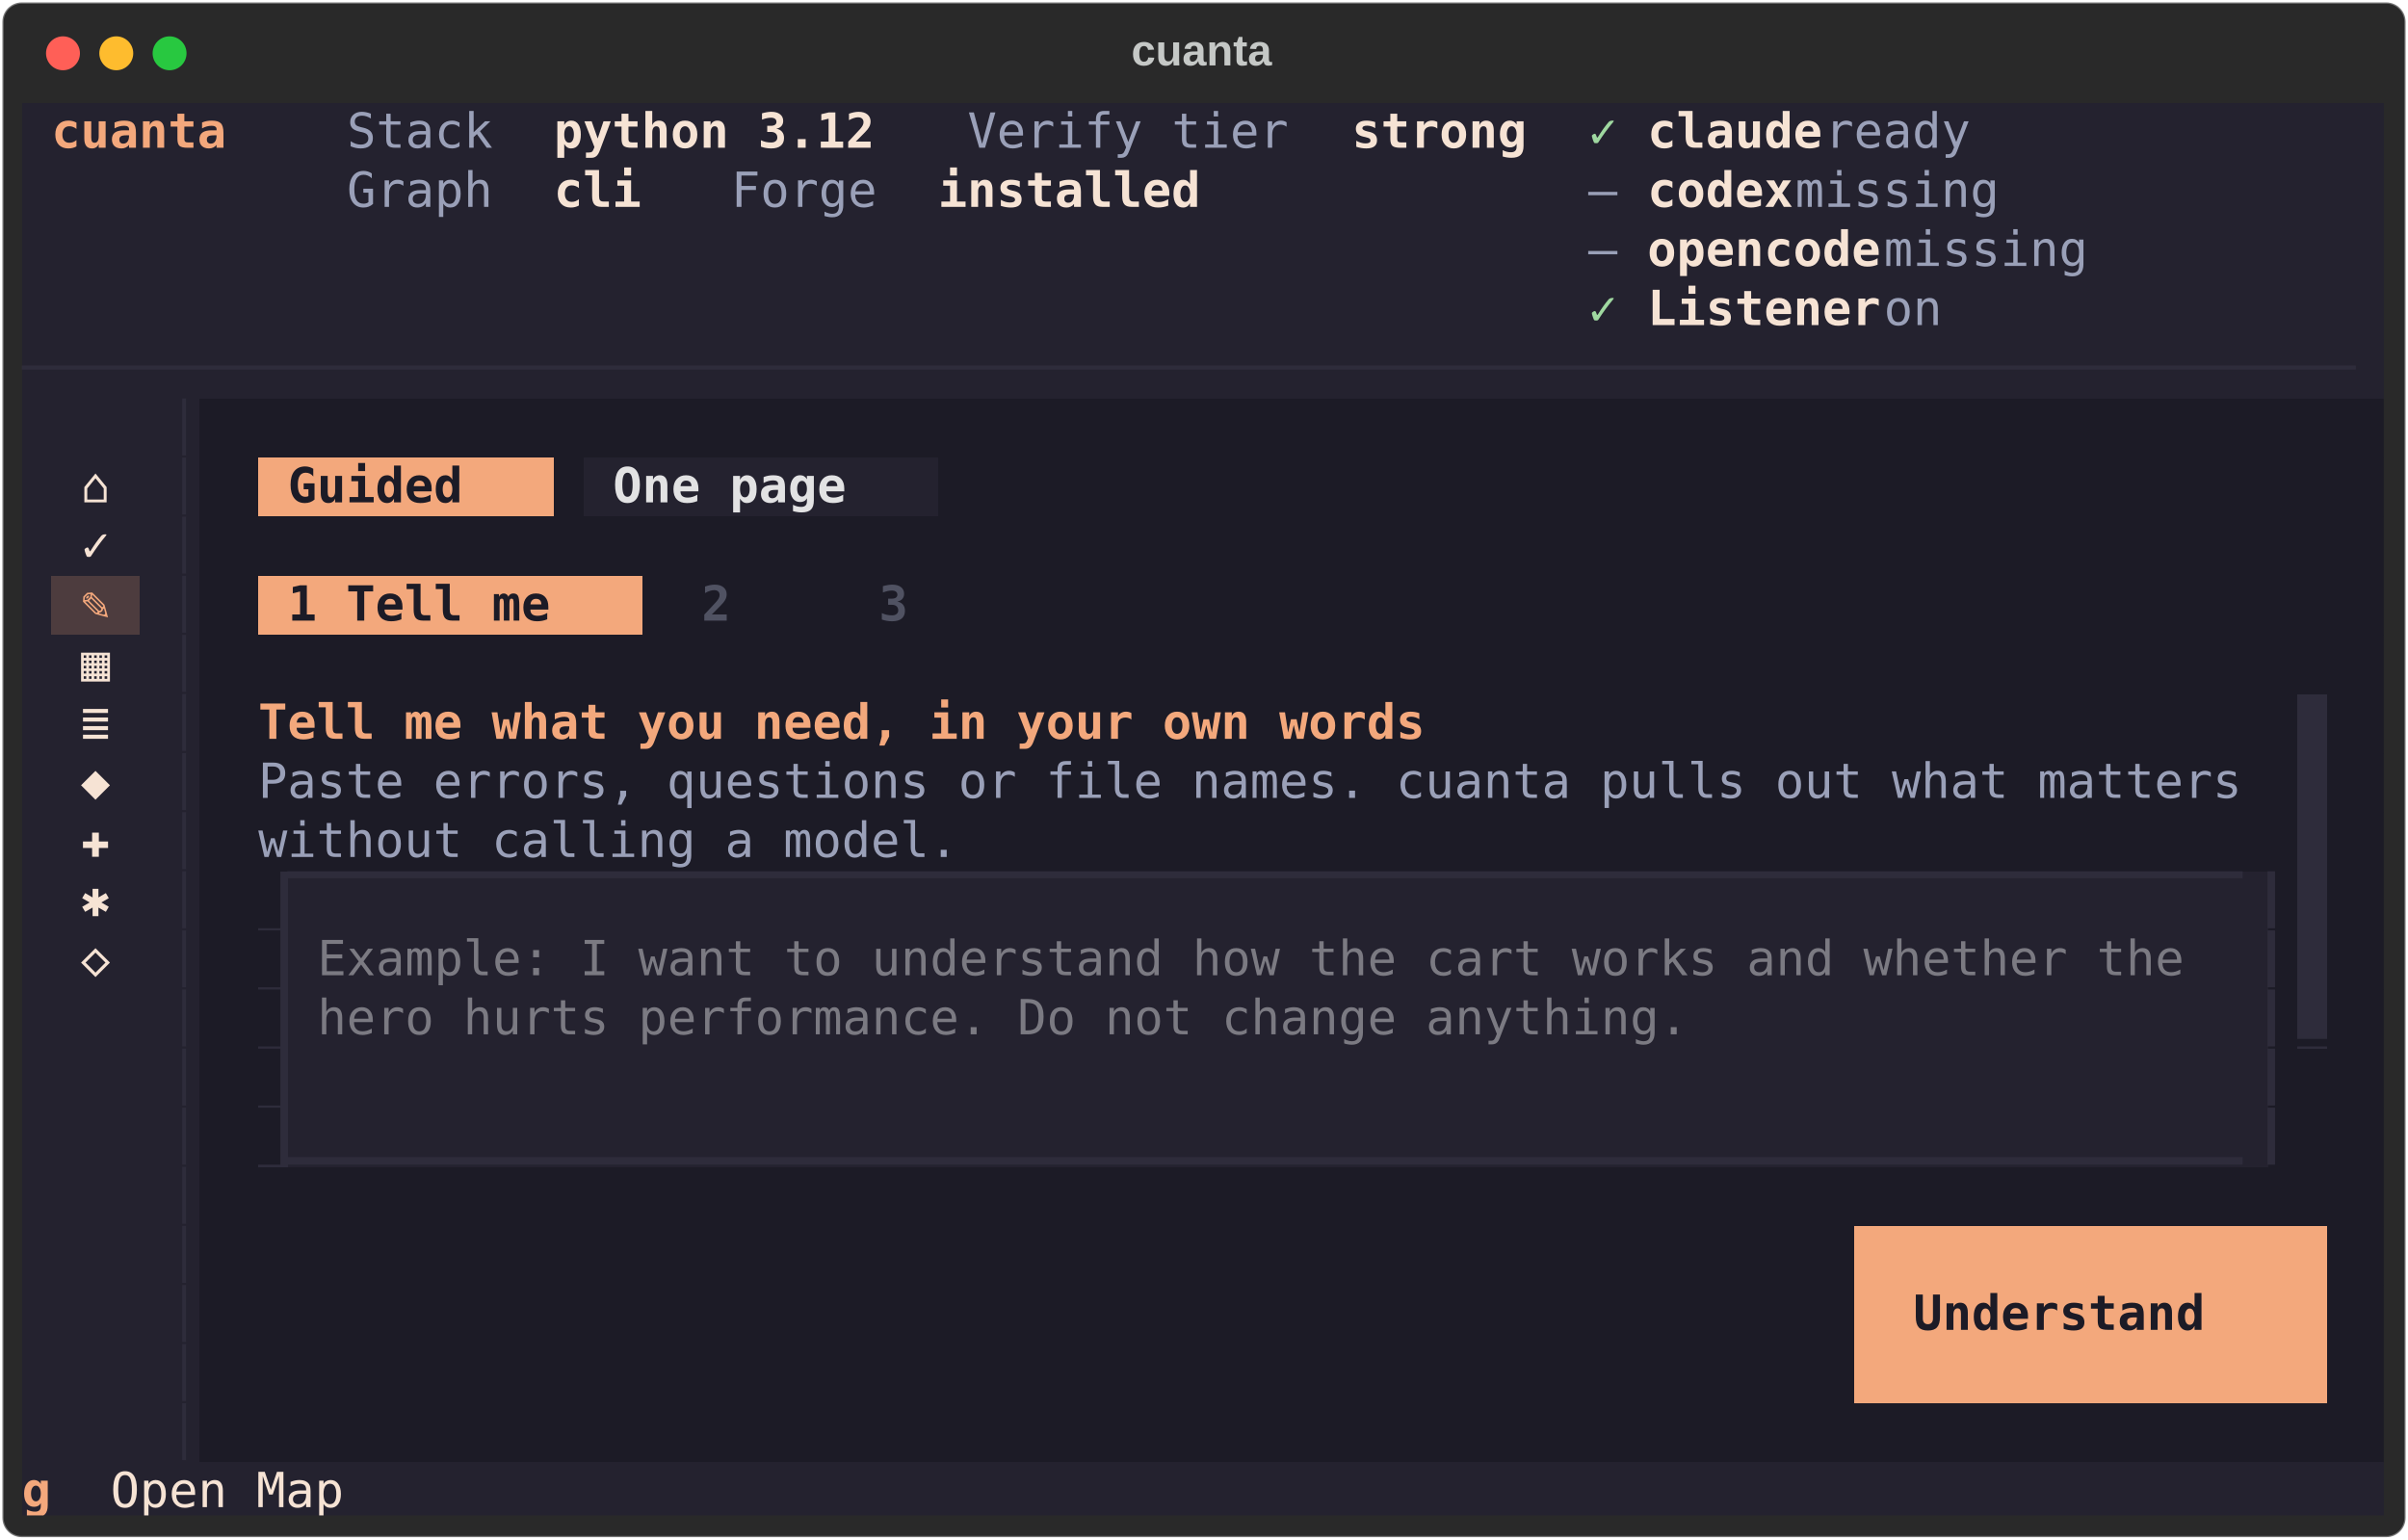
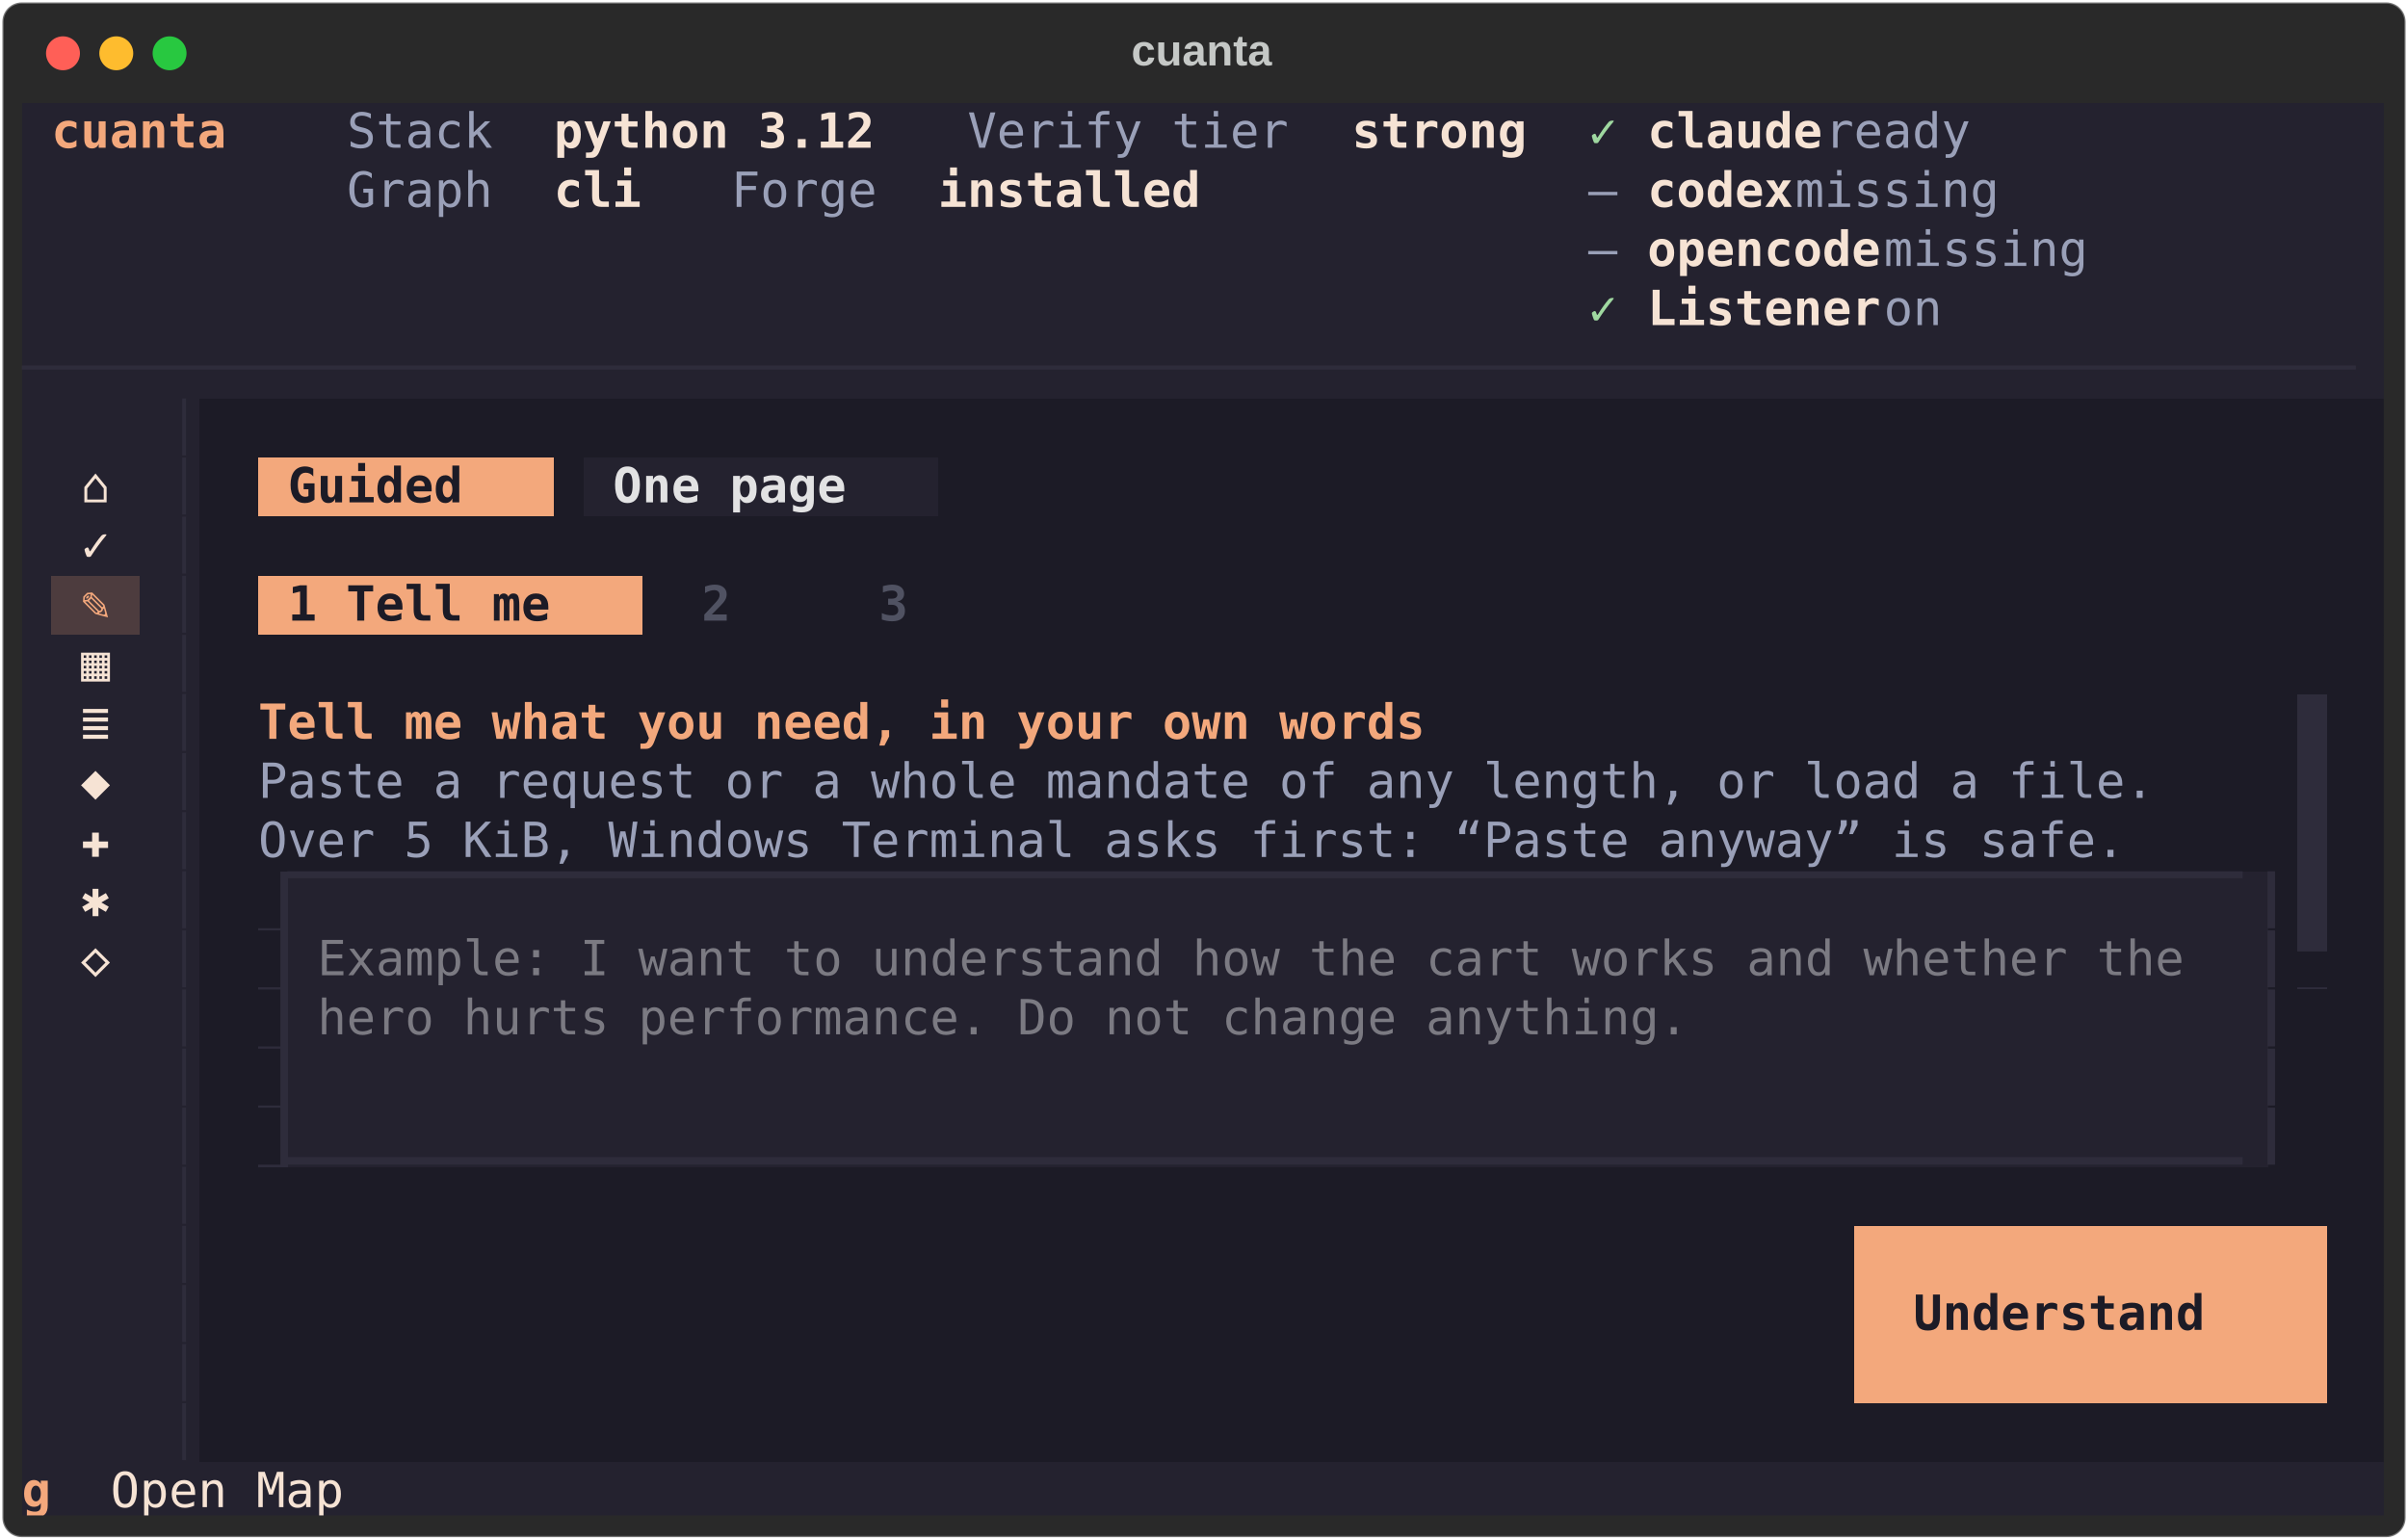
<svg xmlns="http://www.w3.org/2000/svg" class="rich-terminal" viewBox="0 0 994 635.6">
  <style>

    @font-face {
        font-family: "Fira Code";
        src: local("FiraCode-Regular"),
                url("https://cdnjs.cloudflare.com/ajax/libs/firacode/6.2.0/woff2/FiraCode-Regular.woff2") format("woff2"),
                url("https://cdnjs.cloudflare.com/ajax/libs/firacode/6.2.0/woff/FiraCode-Regular.woff") format("woff");
        font-style: normal;
        font-weight: 400;
    }
    @font-face {
        font-family: "Fira Code";
        src: local("FiraCode-Bold"),
                url("https://cdnjs.cloudflare.com/ajax/libs/firacode/6.2.0/woff2/FiraCode-Bold.woff2") format("woff2"),
                url("https://cdnjs.cloudflare.com/ajax/libs/firacode/6.2.0/woff/FiraCode-Bold.woff") format("woff");
        font-style: bold;
        font-weight: 700;
    }

    .terminal-matrix {
        font-family: Fira Code, monospace;
        font-size: 20px;
        line-height: 24.4px;
        font-variant-east-asian: full-width;
    }

    .terminal-title {
        font-size: 18px;
        font-weight: bold;
        font-family: arial;
    }

    .terminal-r1 { fill: #c5c8c6 }
.terminal-r2 { fill: #f3a87c;font-weight: bold }
.terminal-r3 { fill: #9aa0b8 }
.terminal-r4 { fill: #f6e3d4;font-weight: bold }
.terminal-r5 { fill: #f6e3d4 }
.terminal-r6 { fill: #9fd8a0 }
.terminal-r7 { fill: #2e2c3b }
.terminal-r8 { fill: #1c1b26;font-weight: bold }
.terminal-r9 { fill: #e2e2e3;font-weight: bold }
.terminal-r10 { fill: #505262;font-weight: bold }
.terminal-r11 { fill: #1c1b26 }
.terminal-r12 { fill: #7b7a82 }
.terminal-r13 { fill: #ee8a94 }
.terminal-r14 { fill: #f4a87c;font-weight: bold }
    </style>
  <defs>
    <clipPath id="terminal-clip-terminal">
      <rect x="0" y="0" width="975.0" height="584.6" />
    </clipPath>
    <clipPath id="terminal-line-0">
      <rect x="0" y="1.5" width="976" height="24.65" />
    </clipPath>
    <clipPath id="terminal-line-1">
      <rect x="0" y="25.9" width="976" height="24.65" />
    </clipPath>
    <clipPath id="terminal-line-2">
      <rect x="0" y="50.3" width="976" height="24.65" />
    </clipPath>
    <clipPath id="terminal-line-3">
      <rect x="0" y="74.7" width="976" height="24.65" />
    </clipPath>
    <clipPath id="terminal-line-4">
      <rect x="0" y="99.1" width="976" height="24.65" />
    </clipPath>
    <clipPath id="terminal-line-5">
      <rect x="0" y="123.5" width="976" height="24.65" />
    </clipPath>
    <clipPath id="terminal-line-6">
      <rect x="0" y="147.9" width="976" height="24.65" />
    </clipPath>
    <clipPath id="terminal-line-7">
      <rect x="0" y="172.3" width="976" height="24.65" />
    </clipPath>
    <clipPath id="terminal-line-8">
      <rect x="0" y="196.7" width="976" height="24.65" />
    </clipPath>
    <clipPath id="terminal-line-9">
      <rect x="0" y="221.1" width="976" height="24.65" />
    </clipPath>
    <clipPath id="terminal-line-10">
      <rect x="0" y="245.5" width="976" height="24.65" />
    </clipPath>
    <clipPath id="terminal-line-11">
      <rect x="0" y="269.9" width="976" height="24.65" />
    </clipPath>
    <clipPath id="terminal-line-12">
      <rect x="0" y="294.3" width="976" height="24.65" />
    </clipPath>
    <clipPath id="terminal-line-13">
      <rect x="0" y="318.7" width="976" height="24.65" />
    </clipPath>
    <clipPath id="terminal-line-14">
      <rect x="0" y="343.1" width="976" height="24.65" />
    </clipPath>
    <clipPath id="terminal-line-15">
      <rect x="0" y="367.5" width="976" height="24.65" />
    </clipPath>
    <clipPath id="terminal-line-16">
      <rect x="0" y="391.9" width="976" height="24.65" />
    </clipPath>
    <clipPath id="terminal-line-17">
      <rect x="0" y="416.3" width="976" height="24.65" />
    </clipPath>
    <clipPath id="terminal-line-18">
      <rect x="0" y="440.7" width="976" height="24.65" />
    </clipPath>
    <clipPath id="terminal-line-19">
      <rect x="0" y="465.1" width="976" height="24.65" />
    </clipPath>
    <clipPath id="terminal-line-20">
      <rect x="0" y="489.5" width="976" height="24.65" />
    </clipPath>
    <clipPath id="terminal-line-21">
      <rect x="0" y="513.9" width="976" height="24.65" />
    </clipPath>
    <clipPath id="terminal-line-22">
      <rect x="0" y="538.3" width="976" height="24.65" />
    </clipPath>
  </defs>
  <rect fill="#292929" stroke="rgba(255,255,255,0.35)" stroke-width="1" x="1" y="1" width="992" height="633.6" rx="8" />
  <text class="terminal-title" fill="#c5c8c6" text-anchor="middle" x="496" y="27">cuanta</text>
  <g transform="translate(26,22)">
    <circle cx="0" cy="0" r="7" fill="#ff5f57" />
    <circle cx="22" cy="0" r="7" fill="#febc2e" />
    <circle cx="44" cy="0" r="7" fill="#28c840" />
  </g>
  <g transform="translate(9, 41)" clip-path="url(#terminal-clip-terminal)">
    <rect fill="#24222f" x="0" y="1.5" width="12.2" height="24.65" shape-rendering="crispEdges" />
    <rect fill="#24222f" x="12.2" y="1.5" width="73.2" height="24.65" shape-rendering="crispEdges" />
    <rect fill="#24222f" x="85.4" y="1.5" width="48.8" height="24.65" shape-rendering="crispEdges" />
    <rect fill="#24222f" x="134.2" y="1.5" width="85.4" height="24.65" shape-rendering="crispEdges" />
    <rect fill="#24222f" x="219.6" y="1.5" width="146.4" height="24.65" shape-rendering="crispEdges" />
    <rect fill="#24222f" x="366" y="1.5" width="24.4" height="24.65" shape-rendering="crispEdges" />
    <rect fill="#24222f" x="390.4" y="1.5" width="158.6" height="24.65" shape-rendering="crispEdges" />
    <rect fill="#24222f" x="549" y="1.5" width="85.4" height="24.65" shape-rendering="crispEdges" />
    <rect fill="#24222f" x="634.4" y="1.5" width="12.2" height="24.65" shape-rendering="crispEdges" />
    <rect fill="#24222f" x="646.6" y="1.5" width="24.4" height="24.65" shape-rendering="crispEdges" />
    <rect fill="#24222f" x="671" y="1.5" width="73.2" height="24.65" shape-rendering="crispEdges" />
    <rect fill="#24222f" x="744.2" y="1.5" width="85.4" height="24.65" shape-rendering="crispEdges" />
    <rect fill="#24222f" x="829.6" y="1.5" width="146.4" height="24.65" shape-rendering="crispEdges" />
    <rect fill="#24222f" x="0" y="25.9" width="134.2" height="24.65" shape-rendering="crispEdges" />
    <rect fill="#24222f" x="134.2" y="25.9" width="85.4" height="24.65" shape-rendering="crispEdges" />
    <rect fill="#24222f" x="219.6" y="25.9" width="48.8" height="24.65" shape-rendering="crispEdges" />
    <rect fill="#24222f" x="268.4" y="25.9" width="24.4" height="24.65" shape-rendering="crispEdges" />
    <rect fill="#24222f" x="292.8" y="25.9" width="85.4" height="24.65" shape-rendering="crispEdges" />
    <rect fill="#24222f" x="378.2" y="25.9" width="122" height="24.65" shape-rendering="crispEdges" />
    <rect fill="#24222f" x="500.2" y="25.9" width="146.4" height="24.65" shape-rendering="crispEdges" />
    <rect fill="#24222f" x="646.6" y="25.9" width="24.4" height="24.65" shape-rendering="crispEdges" />
    <rect fill="#24222f" x="671" y="25.9" width="61" height="24.65" shape-rendering="crispEdges" />
    <rect fill="#24222f" x="732" y="25.9" width="109.8" height="24.65" shape-rendering="crispEdges" />
    <rect fill="#24222f" x="841.8" y="25.9" width="134.2" height="24.65" shape-rendering="crispEdges" />
    <rect fill="#24222f" x="0" y="50.3" width="134.2" height="24.65" shape-rendering="crispEdges" />
    <rect fill="#24222f" x="134.2" y="50.3" width="512.4" height="24.65" shape-rendering="crispEdges" />
    <rect fill="#24222f" x="646.6" y="50.3" width="24.4" height="24.65" shape-rendering="crispEdges" />
    <rect fill="#24222f" x="671" y="50.3" width="97.6" height="24.65" shape-rendering="crispEdges" />
    <rect fill="#24222f" x="768.6" y="50.3" width="109.8" height="24.65" shape-rendering="crispEdges" />
    <rect fill="#24222f" x="878.4" y="50.3" width="97.6" height="24.65" shape-rendering="crispEdges" />
    <rect fill="#24222f" x="0" y="74.7" width="134.2" height="24.65" shape-rendering="crispEdges" />
    <rect fill="#24222f" x="134.2" y="74.7" width="512.4" height="24.65" shape-rendering="crispEdges" />
    <rect fill="#24222f" x="646.6" y="74.7" width="24.4" height="24.65" shape-rendering="crispEdges" />
    <rect fill="#24222f" x="671" y="74.7" width="97.6" height="24.65" shape-rendering="crispEdges" />
    <rect fill="#24222f" x="768.6" y="74.7" width="48.8" height="24.65" shape-rendering="crispEdges" />
    <rect fill="#24222f" x="817.4" y="74.7" width="158.6" height="24.65" shape-rendering="crispEdges" />
    <rect fill="#24222f" x="0" y="99.1" width="976" height="24.65" shape-rendering="crispEdges" />
    <rect fill="#24222f" x="0" y="123.5" width="61" height="24.65" shape-rendering="crispEdges" />
    <rect fill="#24222f" x="61" y="123.5" width="12.2" height="24.65" shape-rendering="crispEdges" />
    <rect fill="#1c1b26" x="73.2" y="123.5" width="902.8" height="24.65" shape-rendering="crispEdges" />
    <rect fill="#24222f" x="0" y="147.9" width="24.4" height="24.65" shape-rendering="crispEdges" />
    <rect fill="#24222f" x="24.4" y="147.9" width="12.2" height="24.65" shape-rendering="crispEdges" />
    <rect fill="#24222f" x="36.6" y="147.9" width="24.4" height="24.65" shape-rendering="crispEdges" />
    <rect fill="#24222f" x="61" y="147.9" width="12.2" height="24.65" shape-rendering="crispEdges" />
    <rect fill="#1c1b26" x="73.2" y="147.9" width="24.4" height="24.65" shape-rendering="crispEdges" />
    <rect fill="#f3a87c" x="97.6" y="147.9" width="12.2" height="24.65" shape-rendering="crispEdges" />
    <rect fill="#f3a87c" x="109.8" y="147.9" width="97.6" height="24.65" shape-rendering="crispEdges" />
    <rect fill="#f3a87c" x="207.4" y="147.9" width="12.2" height="24.65" shape-rendering="crispEdges" />
    <rect fill="#1c1b26" x="219.6" y="147.9" width="12.2" height="24.65" shape-rendering="crispEdges" />
    <rect fill="#24222f" x="231.8" y="147.9" width="12.2" height="24.65" shape-rendering="crispEdges" />
    <rect fill="#24222f" x="244" y="147.9" width="122" height="24.65" shape-rendering="crispEdges" />
    <rect fill="#24222f" x="366" y="147.9" width="12.2" height="24.65" shape-rendering="crispEdges" />
    <rect fill="#1c1b26" x="378.2" y="147.9" width="597.8" height="24.65" shape-rendering="crispEdges" />
    <rect fill="#24222f" x="0" y="172.3" width="24.4" height="24.65" shape-rendering="crispEdges" />
    <rect fill="#24222f" x="24.4" y="172.3" width="12.2" height="24.65" shape-rendering="crispEdges" />
    <rect fill="#24222f" x="36.6" y="172.3" width="24.4" height="24.65" shape-rendering="crispEdges" />
    <rect fill="#24222f" x="61" y="172.3" width="12.2" height="24.65" shape-rendering="crispEdges" />
    <rect fill="#1c1b26" x="73.2" y="172.3" width="902.8" height="24.65" shape-rendering="crispEdges" />
    <rect fill="#24222f" x="0" y="196.7" width="12.2" height="24.65" shape-rendering="crispEdges" />
    <rect fill="#4d3c3e" x="12.2" y="196.7" width="12.2" height="24.65" shape-rendering="crispEdges" />
    <rect fill="#4d3c3e" x="24.4" y="196.7" width="12.2" height="24.65" shape-rendering="crispEdges" />
    <rect fill="#4d3c3e" x="36.6" y="196.7" width="12.2" height="24.65" shape-rendering="crispEdges" />
    <rect fill="#24222f" x="48.8" y="196.7" width="12.2" height="24.65" shape-rendering="crispEdges" />
    <rect fill="#24222f" x="61" y="196.7" width="12.2" height="24.65" shape-rendering="crispEdges" />
    <rect fill="#1c1b26" x="73.2" y="196.7" width="24.4" height="24.65" shape-rendering="crispEdges" />
    <rect fill="#f3a87c" x="97.6" y="196.7" width="12.2" height="24.65" shape-rendering="crispEdges" />
    <rect fill="#f3a87c" x="109.8" y="196.7" width="134.2" height="24.65" shape-rendering="crispEdges" />
    <rect fill="#f3a87c" x="244" y="196.7" width="12.2" height="24.65" shape-rendering="crispEdges" />
    <rect fill="#1c1b26" x="256.2" y="196.7" width="24.4" height="24.65" shape-rendering="crispEdges" />
    <rect fill="#1c1b26" x="280.6" y="196.7" width="36.6" height="24.65" shape-rendering="crispEdges" />
    <rect fill="#1c1b26" x="317.2" y="196.7" width="36.6" height="24.65" shape-rendering="crispEdges" />
    <rect fill="#1c1b26" x="353.8" y="196.7" width="36.6" height="24.65" shape-rendering="crispEdges" />
    <rect fill="#1c1b26" x="390.4" y="196.7" width="585.6" height="24.65" shape-rendering="crispEdges" />
    <rect fill="#24222f" x="0" y="221.1" width="24.4" height="24.65" shape-rendering="crispEdges" />
    <rect fill="#24222f" x="24.4" y="221.1" width="12.2" height="24.65" shape-rendering="crispEdges" />
    <rect fill="#24222f" x="36.6" y="221.1" width="24.4" height="24.65" shape-rendering="crispEdges" />
    <rect fill="#24222f" x="61" y="221.1" width="12.2" height="24.65" shape-rendering="crispEdges" />
    <rect fill="#1c1b26" x="73.2" y="221.1" width="902.8" height="24.65" shape-rendering="crispEdges" />
    <rect fill="#24222f" x="0" y="245.5" width="24.4" height="24.65" shape-rendering="crispEdges" />
    <rect fill="#24222f" x="24.4" y="245.5" width="12.2" height="24.65" shape-rendering="crispEdges" />
    <rect fill="#24222f" x="36.6" y="245.5" width="24.4" height="24.65" shape-rendering="crispEdges" />
    <rect fill="#24222f" x="61" y="245.5" width="12.2" height="24.65" shape-rendering="crispEdges" />
    <rect fill="#1c1b26" x="73.2" y="245.5" width="24.4" height="24.65" shape-rendering="crispEdges" />
    <rect fill="#1c1b26" x="97.6" y="245.5" width="488" height="24.65" shape-rendering="crispEdges" />
    <rect fill="#1c1b26" x="585.6" y="245.5" width="353.8" height="24.65" shape-rendering="crispEdges" />
    <rect fill="#2e2c3b" x="939.4" y="245.5" width="12.2" height="24.65" shape-rendering="crispEdges" />
    <rect fill="#1c1b26" x="951.6" y="245.5" width="24.4" height="24.65" shape-rendering="crispEdges" />
    <rect fill="#24222f" x="0" y="269.9" width="24.4" height="24.65" shape-rendering="crispEdges" />
    <rect fill="#24222f" x="24.4" y="269.9" width="12.2" height="24.65" shape-rendering="crispEdges" />
    <rect fill="#24222f" x="36.6" y="269.9" width="24.4" height="24.65" shape-rendering="crispEdges" />
    <rect fill="#24222f" x="61" y="269.9" width="12.2" height="24.65" shape-rendering="crispEdges" />
    <rect fill="#1c1b26" x="73.2" y="269.9" width="24.4" height="24.65" shape-rendering="crispEdges" />
-     <rect fill="#1c1b26" x="97.6" y="269.9" width="829.6" height="24.65" shape-rendering="crispEdges" />
-     <rect fill="#1c1b26" x="927.2" y="269.9" width="12.2" height="24.65" shape-rendering="crispEdges" />
+     <rect fill="#1c1b26" x="97.6" y="269.9" width="793" height="24.65" shape-rendering="crispEdges" />
+     <rect fill="#1c1b26" x="890.6" y="269.9" width="48.8" height="24.65" shape-rendering="crispEdges" />
    <rect fill="#2e2c3b" x="939.4" y="269.9" width="12.2" height="24.65" shape-rendering="crispEdges" />
    <rect fill="#1c1b26" x="951.6" y="269.9" width="24.4" height="24.65" shape-rendering="crispEdges" />
    <rect fill="#24222f" x="0" y="294.3" width="24.4" height="24.65" shape-rendering="crispEdges" />
    <rect fill="#24222f" x="24.4" y="294.3" width="12.2" height="24.65" shape-rendering="crispEdges" />
    <rect fill="#24222f" x="36.6" y="294.3" width="24.4" height="24.65" shape-rendering="crispEdges" />
    <rect fill="#24222f" x="61" y="294.3" width="12.2" height="24.65" shape-rendering="crispEdges" />
    <rect fill="#1c1b26" x="73.2" y="294.3" width="24.4" height="24.65" shape-rendering="crispEdges" />
-     <rect fill="#1c1b26" x="97.6" y="294.3" width="292.8" height="24.65" shape-rendering="crispEdges" />
-     <rect fill="#1c1b26" x="390.4" y="294.3" width="549" height="24.65" shape-rendering="crispEdges" />
+     <rect fill="#1c1b26" x="97.6" y="294.3" width="780.8" height="24.65" shape-rendering="crispEdges" />
+     <rect fill="#1c1b26" x="878.4" y="294.3" width="61" height="24.65" shape-rendering="crispEdges" />
    <rect fill="#2e2c3b" x="939.4" y="294.3" width="12.2" height="24.65" shape-rendering="crispEdges" />
    <rect fill="#1c1b26" x="951.6" y="294.3" width="24.4" height="24.65" shape-rendering="crispEdges" />
    <rect fill="#24222f" x="0" y="318.7" width="24.4" height="24.65" shape-rendering="crispEdges" />
    <rect fill="#24222f" x="24.4" y="318.7" width="12.2" height="24.65" shape-rendering="crispEdges" />
    <rect fill="#24222f" x="36.6" y="318.7" width="24.4" height="24.65" shape-rendering="crispEdges" />
    <rect fill="#24222f" x="61" y="318.7" width="12.2" height="24.65" shape-rendering="crispEdges" />
    <rect fill="#1c1b26" x="73.2" y="318.7" width="24.4" height="24.65" shape-rendering="crispEdges" />
    <rect fill="#2e2c3b" x="97.6" y="318.7" width="12.2" height="24.65" shape-rendering="crispEdges" />
    <rect fill="#24222f" x="109.8" y="318.7" width="817.4" height="24.65" shape-rendering="crispEdges" />
    <rect fill="#1c1b26" x="927.2" y="318.7" width="12.2" height="24.65" shape-rendering="crispEdges" />
    <rect fill="#2e2c3b" x="939.4" y="318.7" width="12.2" height="24.65" shape-rendering="crispEdges" />
    <rect fill="#1c1b26" x="951.6" y="318.7" width="24.4" height="24.65" shape-rendering="crispEdges" />
    <rect fill="#24222f" x="0" y="343.1" width="24.4" height="24.65" shape-rendering="crispEdges" />
    <rect fill="#24222f" x="24.4" y="343.1" width="12.2" height="24.65" shape-rendering="crispEdges" />
    <rect fill="#24222f" x="36.6" y="343.1" width="24.4" height="24.65" shape-rendering="crispEdges" />
    <rect fill="#24222f" x="61" y="343.1" width="12.2" height="24.65" shape-rendering="crispEdges" />
    <rect fill="#1c1b26" x="73.2" y="343.1" width="24.4" height="24.65" shape-rendering="crispEdges" />
    <rect fill="#2e2c3b" x="97.6" y="343.1" width="12.2" height="24.65" shape-rendering="crispEdges" />
    <rect fill="#24222f" x="109.8" y="343.1" width="12.2" height="24.65" shape-rendering="crispEdges" />
    <rect fill="#24222f" x="122" y="343.1" width="780.8" height="24.65" shape-rendering="crispEdges" />
    <rect fill="#24222f" x="902.8" y="343.1" width="24.4" height="24.65" shape-rendering="crispEdges" />
    <rect fill="#1c1b26" x="927.2" y="343.1" width="12.2" height="24.65" shape-rendering="crispEdges" />
    <rect fill="#2e2c3b" x="939.4" y="343.1" width="12.2" height="24.65" shape-rendering="crispEdges" />
    <rect fill="#1c1b26" x="951.6" y="343.1" width="24.4" height="24.65" shape-rendering="crispEdges" />
    <rect fill="#24222f" x="0" y="367.5" width="61" height="24.65" shape-rendering="crispEdges" />
    <rect fill="#24222f" x="61" y="367.5" width="12.2" height="24.65" shape-rendering="crispEdges" />
    <rect fill="#1c1b26" x="73.2" y="367.5" width="24.4" height="24.65" shape-rendering="crispEdges" />
    <rect fill="#2e2c3b" x="97.6" y="367.5" width="12.2" height="24.65" shape-rendering="crispEdges" />
    <rect fill="#24222f" x="109.8" y="367.5" width="12.2" height="24.65" shape-rendering="crispEdges" />
    <rect fill="#24222f" x="122" y="367.5" width="573.4" height="24.65" shape-rendering="crispEdges" />
    <rect fill="#24222f" x="695.4" y="367.5" width="231.8" height="24.65" shape-rendering="crispEdges" />
    <rect fill="#1c1b26" x="927.2" y="367.5" width="12.2" height="24.65" shape-rendering="crispEdges" />
-     <rect fill="#2e2c3b" x="939.4" y="367.5" width="12.2" height="24.65" shape-rendering="crispEdges" />
+     <rect fill="#1c1b26" x="939.4" y="367.5" width="12.2" height="24.65" shape-rendering="crispEdges" />
    <rect fill="#1c1b26" x="951.6" y="367.5" width="24.4" height="24.65" shape-rendering="crispEdges" />
    <rect fill="#24222f" x="0" y="391.9" width="61" height="24.65" shape-rendering="crispEdges" />
    <rect fill="#24222f" x="61" y="391.9" width="12.2" height="24.65" shape-rendering="crispEdges" />
    <rect fill="#1c1b26" x="73.2" y="391.9" width="24.4" height="24.65" shape-rendering="crispEdges" />
    <rect fill="#2e2c3b" x="97.6" y="391.9" width="12.2" height="24.65" shape-rendering="crispEdges" />
    <rect fill="#24222f" x="109.8" y="391.9" width="12.2" height="24.65" shape-rendering="crispEdges" />
    <rect fill="#24222f" x="122" y="391.9" width="793" height="24.65" shape-rendering="crispEdges" />
    <rect fill="#24222f" x="915" y="391.9" width="12.2" height="24.65" shape-rendering="crispEdges" />
    <rect fill="#1c1b26" x="927.2" y="391.9" width="12.2" height="24.65" shape-rendering="crispEdges" />
    <rect fill="#1c1b26" x="939.4" y="391.9" width="12.2" height="24.65" shape-rendering="crispEdges" />
    <rect fill="#1c1b26" x="951.6" y="391.9" width="24.4" height="24.65" shape-rendering="crispEdges" />
    <rect fill="#24222f" x="0" y="416.3" width="61" height="24.65" shape-rendering="crispEdges" />
    <rect fill="#24222f" x="61" y="416.3" width="12.2" height="24.65" shape-rendering="crispEdges" />
    <rect fill="#1c1b26" x="73.2" y="416.3" width="24.4" height="24.65" shape-rendering="crispEdges" />
    <rect fill="#2e2c3b" x="97.6" y="416.3" width="12.2" height="24.65" shape-rendering="crispEdges" />
    <rect fill="#24222f" x="109.8" y="416.3" width="817.4" height="24.65" shape-rendering="crispEdges" />
    <rect fill="#1c1b26" x="927.2" y="416.3" width="12.2" height="24.65" shape-rendering="crispEdges" />
    <rect fill="#1c1b26" x="939.4" y="416.3" width="12.2" height="24.65" shape-rendering="crispEdges" />
    <rect fill="#1c1b26" x="951.6" y="416.3" width="24.4" height="24.65" shape-rendering="crispEdges" />
    <rect fill="#24222f" x="0" y="440.7" width="61" height="24.65" shape-rendering="crispEdges" />
    <rect fill="#24222f" x="61" y="440.7" width="12.2" height="24.65" shape-rendering="crispEdges" />
    <rect fill="#1c1b26" x="73.2" y="440.7" width="24.4" height="24.65" shape-rendering="crispEdges" />
    <rect fill="#1c1b26" x="97.6" y="440.7" width="0" height="24.65" shape-rendering="crispEdges" />
    <rect fill="#1c1b26" x="97.6" y="440.7" width="878.4" height="24.65" shape-rendering="crispEdges" />
    <rect fill="#24222f" x="0" y="465.1" width="61" height="24.65" shape-rendering="crispEdges" />
    <rect fill="#24222f" x="61" y="465.1" width="12.2" height="24.65" shape-rendering="crispEdges" />
    <rect fill="#1c1b26" x="73.2" y="465.1" width="683.2" height="24.65" shape-rendering="crispEdges" />
    <rect fill="#f3a87c" x="756.4" y="465.1" width="195.2" height="24.65" shape-rendering="crispEdges" />
    <rect fill="#1c1b26" x="951.6" y="465.1" width="24.4" height="24.65" shape-rendering="crispEdges" />
    <rect fill="#24222f" x="0" y="489.5" width="61" height="24.65" shape-rendering="crispEdges" />
    <rect fill="#24222f" x="61" y="489.5" width="12.2" height="24.65" shape-rendering="crispEdges" />
    <rect fill="#1c1b26" x="73.2" y="489.5" width="683.2" height="24.65" shape-rendering="crispEdges" />
    <rect fill="#f3a87c" x="756.4" y="489.5" width="24.4" height="24.65" shape-rendering="crispEdges" />
    <rect fill="#f3a87c" x="780.8" y="489.5" width="146.4" height="24.65" shape-rendering="crispEdges" />
    <rect fill="#f3a87c" x="927.2" y="489.5" width="24.4" height="24.65" shape-rendering="crispEdges" />
    <rect fill="#1c1b26" x="951.6" y="489.5" width="24.4" height="24.65" shape-rendering="crispEdges" />
    <rect fill="#24222f" x="0" y="513.9" width="61" height="24.65" shape-rendering="crispEdges" />
    <rect fill="#24222f" x="61" y="513.9" width="12.2" height="24.65" shape-rendering="crispEdges" />
    <rect fill="#1c1b26" x="73.2" y="513.9" width="683.2" height="24.65" shape-rendering="crispEdges" />
    <rect fill="#f3a87c" x="756.4" y="513.9" width="195.2" height="24.65" shape-rendering="crispEdges" />
    <rect fill="#1c1b26" x="951.6" y="513.9" width="24.4" height="24.65" shape-rendering="crispEdges" />
    <rect fill="#24222f" x="0" y="538.3" width="61" height="24.65" shape-rendering="crispEdges" />
    <rect fill="#24222f" x="61" y="538.3" width="12.2" height="24.65" shape-rendering="crispEdges" />
    <rect fill="#1c1b26" x="73.2" y="538.3" width="902.8" height="24.65" shape-rendering="crispEdges" />
    <rect fill="#24222f" x="0" y="562.7" width="36.6" height="24.65" shape-rendering="crispEdges" />
    <rect fill="#24222f" x="36.6" y="562.7" width="109.8" height="24.65" shape-rendering="crispEdges" />
    <rect fill="#24222f" x="146.4" y="562.7" width="829.6" height="24.65" shape-rendering="crispEdges" />
    <g class="terminal-matrix">
      <text class="terminal-r2" x="12.2" y="20" textLength="73.2" clip-path="url(#terminal-line-0)">cuanta</text>
      <text class="terminal-r3" x="134.2" y="20" textLength="85.4" clip-path="url(#terminal-line-0)"> Stack </text>
      <text class="terminal-r4" x="219.6" y="20" textLength="146.4" clip-path="url(#terminal-line-0)">python 3.12 </text>
      <text class="terminal-r3" x="390.4" y="20" textLength="158.6" clip-path="url(#terminal-line-0)"> Verify tier </text>
      <text class="terminal-r4" x="549" y="20" textLength="85.4" clip-path="url(#terminal-line-0)">strong </text>
      <text class="terminal-r6" x="646.6" y="20" textLength="24.4" clip-path="url(#terminal-line-0)">✓ </text>
      <text class="terminal-r4" x="671" y="20" textLength="73.2" clip-path="url(#terminal-line-0)">claude</text>
      <text class="terminal-r3" x="744.2" y="20" textLength="85.4" clip-path="url(#terminal-line-0)">  ready</text>
      <text class="terminal-r1" x="976" y="20" textLength="12.2" clip-path="url(#terminal-line-0)">
</text>
      <text class="terminal-r3" x="134.2" y="44.4" textLength="85.4" clip-path="url(#terminal-line-1)"> Graph </text>
      <text class="terminal-r4" x="219.6" y="44.4" textLength="48.8" clip-path="url(#terminal-line-1)">cli </text>
      <text class="terminal-r3" x="292.8" y="44.4" textLength="85.4" clip-path="url(#terminal-line-1)"> Forge </text>
      <text class="terminal-r4" x="378.2" y="44.4" textLength="122" clip-path="url(#terminal-line-1)">installed </text>
      <text class="terminal-r3" x="646.6" y="44.4" textLength="24.4" clip-path="url(#terminal-line-1)">– </text>
      <text class="terminal-r4" x="671" y="44.4" textLength="61" clip-path="url(#terminal-line-1)">codex</text>
      <text class="terminal-r3" x="732" y="44.4" textLength="109.8" clip-path="url(#terminal-line-1)">  missing</text>
      <text class="terminal-r1" x="976" y="44.4" textLength="12.2" clip-path="url(#terminal-line-1)">
</text>
      <text class="terminal-r3" x="646.6" y="68.8" textLength="24.4" clip-path="url(#terminal-line-2)">– </text>
      <text class="terminal-r4" x="671" y="68.8" textLength="97.6" clip-path="url(#terminal-line-2)">opencode</text>
      <text class="terminal-r3" x="768.6" y="68.8" textLength="109.8" clip-path="url(#terminal-line-2)">  missing</text>
      <text class="terminal-r1" x="976" y="68.8" textLength="12.2" clip-path="url(#terminal-line-2)">
</text>
      <text class="terminal-r6" x="646.6" y="93.2" textLength="24.4" clip-path="url(#terminal-line-3)">✓ </text>
      <text class="terminal-r4" x="671" y="93.2" textLength="97.6" clip-path="url(#terminal-line-3)">Listener</text>
      <text class="terminal-r3" x="768.6" y="93.2" textLength="48.8" clip-path="url(#terminal-line-3)">  on</text>
      <text class="terminal-r1" x="976" y="93.2" textLength="12.2" clip-path="url(#terminal-line-3)">
</text>
      <text class="terminal-r7" x="0" y="117.6" textLength="976" clip-path="url(#terminal-line-4)">────────────────────────────────────────────────────────────────────────────────</text>
      <text class="terminal-r1" x="976" y="117.6" textLength="12.2" clip-path="url(#terminal-line-4)">
</text>
      <text class="terminal-r7" x="61" y="142" textLength="12.2" clip-path="url(#terminal-line-5)">│</text>
      <text class="terminal-r1" x="976" y="142" textLength="12.2" clip-path="url(#terminal-line-5)">
</text>
      <text class="terminal-r5" x="24.4" y="166.4" textLength="12.2" clip-path="url(#terminal-line-6)">⌂</text>
      <text class="terminal-r7" x="61" y="166.4" textLength="12.2" clip-path="url(#terminal-line-6)">│</text>
      <text class="terminal-r8" x="109.8" y="166.4" textLength="97.6" clip-path="url(#terminal-line-6)"> Guided </text>
      <text class="terminal-r9" x="244" y="166.4" textLength="122" clip-path="url(#terminal-line-6)"> One page </text>
      <text class="terminal-r1" x="976" y="166.4" textLength="12.2" clip-path="url(#terminal-line-6)">
</text>
      <text class="terminal-r5" x="24.4" y="190.8" textLength="12.2" clip-path="url(#terminal-line-7)">✓</text>
      <text class="terminal-r7" x="61" y="190.8" textLength="12.2" clip-path="url(#terminal-line-7)">│</text>
      <text class="terminal-r1" x="976" y="190.8" textLength="12.2" clip-path="url(#terminal-line-7)">
</text>
      <text class="terminal-r2" x="24.4" y="215.2" textLength="12.2" clip-path="url(#terminal-line-8)">✎</text>
      <text class="terminal-r7" x="61" y="215.2" textLength="12.2" clip-path="url(#terminal-line-8)">│</text>
      <text class="terminal-r8" x="109.8" y="215.2" textLength="134.2" clip-path="url(#terminal-line-8)"> 1 Tell me </text>
      <text class="terminal-r10" x="280.6" y="215.2" textLength="36.6" clip-path="url(#terminal-line-8)"> 2 </text>
      <text class="terminal-r10" x="353.8" y="215.2" textLength="36.6" clip-path="url(#terminal-line-8)"> 3 </text>
      <text class="terminal-r1" x="976" y="215.2" textLength="12.2" clip-path="url(#terminal-line-8)">
</text>
      <text class="terminal-r5" x="24.4" y="239.6" textLength="12.2" clip-path="url(#terminal-line-9)">▦</text>
      <text class="terminal-r7" x="61" y="239.6" textLength="12.2" clip-path="url(#terminal-line-9)">│</text>
      <text class="terminal-r1" x="976" y="239.6" textLength="12.2" clip-path="url(#terminal-line-9)">
</text>
      <text class="terminal-r5" x="24.4" y="264" textLength="12.2" clip-path="url(#terminal-line-10)">≣</text>
      <text class="terminal-r7" x="61" y="264" textLength="12.2" clip-path="url(#terminal-line-10)">│</text>
      <text class="terminal-r2" x="97.6" y="264" textLength="488" clip-path="url(#terminal-line-10)">Tell me what you need, in your own words</text>
      <text class="terminal-r1" x="976" y="264" textLength="12.2" clip-path="url(#terminal-line-10)">
</text>
      <text class="terminal-r5" x="24.4" y="288.4" textLength="12.2" clip-path="url(#terminal-line-11)">◆</text>
      <text class="terminal-r7" x="61" y="288.4" textLength="12.2" clip-path="url(#terminal-line-11)">│</text>
-       <text class="terminal-r3" x="97.6" y="288.4" textLength="829.6" clip-path="url(#terminal-line-11)">Paste errors, questions or file names. cuanta pulls out what matters</text>
+       <text class="terminal-r3" x="97.6" y="288.4" textLength="793" clip-path="url(#terminal-line-11)">Paste a request or a whole mandate of any length, or load a file.</text>
      <text class="terminal-r1" x="976" y="288.4" textLength="12.2" clip-path="url(#terminal-line-11)">
</text>
      <text class="terminal-r5" x="24.4" y="312.8" textLength="12.2" clip-path="url(#terminal-line-12)">✚</text>
      <text class="terminal-r7" x="61" y="312.8" textLength="12.2" clip-path="url(#terminal-line-12)">│</text>
-       <text class="terminal-r3" x="97.6" y="312.8" textLength="292.8" clip-path="url(#terminal-line-12)">without calling a model.</text>
+       <text class="terminal-r3" x="97.6" y="312.8" textLength="780.8" clip-path="url(#terminal-line-12)">Over 5 KiB, Windows Terminal asks first: “Paste anyway” is safe.</text>
      <text class="terminal-r1" x="976" y="312.8" textLength="12.2" clip-path="url(#terminal-line-12)">
</text>
      <text class="terminal-r5" x="24.4" y="337.2" textLength="12.2" clip-path="url(#terminal-line-13)">✱</text>
      <text class="terminal-r7" x="61" y="337.2" textLength="12.2" clip-path="url(#terminal-line-13)">│</text>
      <text class="terminal-r11" x="97.6" y="337.2" textLength="12.2" clip-path="url(#terminal-line-13)">▊</text>
      <text class="terminal-r7" x="109.8" y="337.2" textLength="817.4" clip-path="url(#terminal-line-13)">▔▔▔▔▔▔▔▔▔▔▔▔▔▔▔▔▔▔▔▔▔▔▔▔▔▔▔▔▔▔▔▔▔▔▔▔▔▔▔▔▔▔▔▔▔▔▔▔▔▔▔▔▔▔▔▔▔▔▔▔▔▔▔▔▔▔▔</text>
      <text class="terminal-r7" x="927.2" y="337.2" textLength="12.2" clip-path="url(#terminal-line-13)">▎</text>
      <text class="terminal-r1" x="976" y="337.2" textLength="12.2" clip-path="url(#terminal-line-13)">
</text>
      <text class="terminal-r5" x="24.4" y="361.6" textLength="12.2" clip-path="url(#terminal-line-14)">◇</text>
      <text class="terminal-r7" x="61" y="361.6" textLength="12.2" clip-path="url(#terminal-line-14)">│</text>
      <text class="terminal-r11" x="97.6" y="361.6" textLength="12.2" clip-path="url(#terminal-line-14)">▊</text>
      <text class="terminal-r12" x="122" y="361.6" textLength="780.8" clip-path="url(#terminal-line-14)">Example: I want to understand how the cart works and whether the</text>
      <text class="terminal-r7" x="927.2" y="361.6" textLength="12.2" clip-path="url(#terminal-line-14)">▎</text>
+       <text class="terminal-r11" x="939.4" y="361.6" textLength="12.2" clip-path="url(#terminal-line-14)">▅</text>
      <text class="terminal-r1" x="976" y="361.6" textLength="12.2" clip-path="url(#terminal-line-14)">
</text>
      <text class="terminal-r7" x="61" y="386" textLength="12.2" clip-path="url(#terminal-line-15)">│</text>
      <text class="terminal-r11" x="97.6" y="386" textLength="12.2" clip-path="url(#terminal-line-15)">▊</text>
      <text class="terminal-r12" x="122" y="386" textLength="573.4" clip-path="url(#terminal-line-15)">hero hurts performance. Do not change anything.</text>
      <text class="terminal-r7" x="927.2" y="386" textLength="12.2" clip-path="url(#terminal-line-15)">▎</text>
-       <text class="terminal-r11" x="939.4" y="386" textLength="12.2" clip-path="url(#terminal-line-15)">▁</text>
      <text class="terminal-r1" x="976" y="386" textLength="12.2" clip-path="url(#terminal-line-15)">
</text>
      <text class="terminal-r7" x="61" y="410.4" textLength="12.2" clip-path="url(#terminal-line-16)">│</text>
      <text class="terminal-r11" x="97.6" y="410.4" textLength="12.2" clip-path="url(#terminal-line-16)">▊</text>
      <text class="terminal-r7" x="927.2" y="410.4" textLength="12.2" clip-path="url(#terminal-line-16)">▎</text>
      <text class="terminal-r1" x="976" y="410.4" textLength="12.2" clip-path="url(#terminal-line-16)">
</text>
      <text class="terminal-r7" x="61" y="434.8" textLength="12.2" clip-path="url(#terminal-line-17)">│</text>
      <text class="terminal-r11" x="97.6" y="434.8" textLength="12.2" clip-path="url(#terminal-line-17)">▊</text>
      <text class="terminal-r7" x="109.8" y="434.8" textLength="817.4" clip-path="url(#terminal-line-17)">▁▁▁▁▁▁▁▁▁▁▁▁▁▁▁▁▁▁▁▁▁▁▁▁▁▁▁▁▁▁▁▁▁▁▁▁▁▁▁▁▁▁▁▁▁▁▁▁▁▁▁▁▁▁▁▁▁▁▁▁▁▁▁▁▁▁▁</text>
      <text class="terminal-r7" x="927.2" y="434.8" textLength="12.2" clip-path="url(#terminal-line-17)">▎</text>
      <text class="terminal-r1" x="976" y="434.8" textLength="12.2" clip-path="url(#terminal-line-17)">
</text>
      <text class="terminal-r7" x="61" y="459.2" textLength="12.2" clip-path="url(#terminal-line-18)">│</text>
      <text class="terminal-r1" x="976" y="459.2" textLength="12.2" clip-path="url(#terminal-line-18)">
</text>
      <text class="terminal-r7" x="61" y="483.6" textLength="12.2" clip-path="url(#terminal-line-19)">│</text>
      <text class="terminal-r1" x="976" y="483.6" textLength="12.2" clip-path="url(#terminal-line-19)">
</text>
      <text class="terminal-r7" x="61" y="508" textLength="12.2" clip-path="url(#terminal-line-20)">│</text>
      <text class="terminal-r8" x="780.8" y="508" textLength="146.4" clip-path="url(#terminal-line-20)"> Understand </text>
      <text class="terminal-r1" x="976" y="508" textLength="12.2" clip-path="url(#terminal-line-20)">
</text>
      <text class="terminal-r7" x="61" y="532.4" textLength="12.2" clip-path="url(#terminal-line-21)">│</text>
      <text class="terminal-r1" x="976" y="532.4" textLength="12.2" clip-path="url(#terminal-line-21)">
</text>
      <text class="terminal-r7" x="61" y="556.8" textLength="12.2" clip-path="url(#terminal-line-22)">│</text>
      <text class="terminal-r1" x="976" y="556.8" textLength="12.2" clip-path="url(#terminal-line-22)">
</text>
      <text class="terminal-r14" x="0" y="581.2" textLength="36.6" clip-path="url(#terminal-line-23)"> g </text>
      <text class="terminal-r5" x="36.6" y="581.2" textLength="109.8" clip-path="url(#terminal-line-23)">Open Map </text>
    </g>
  </g>
</svg>
